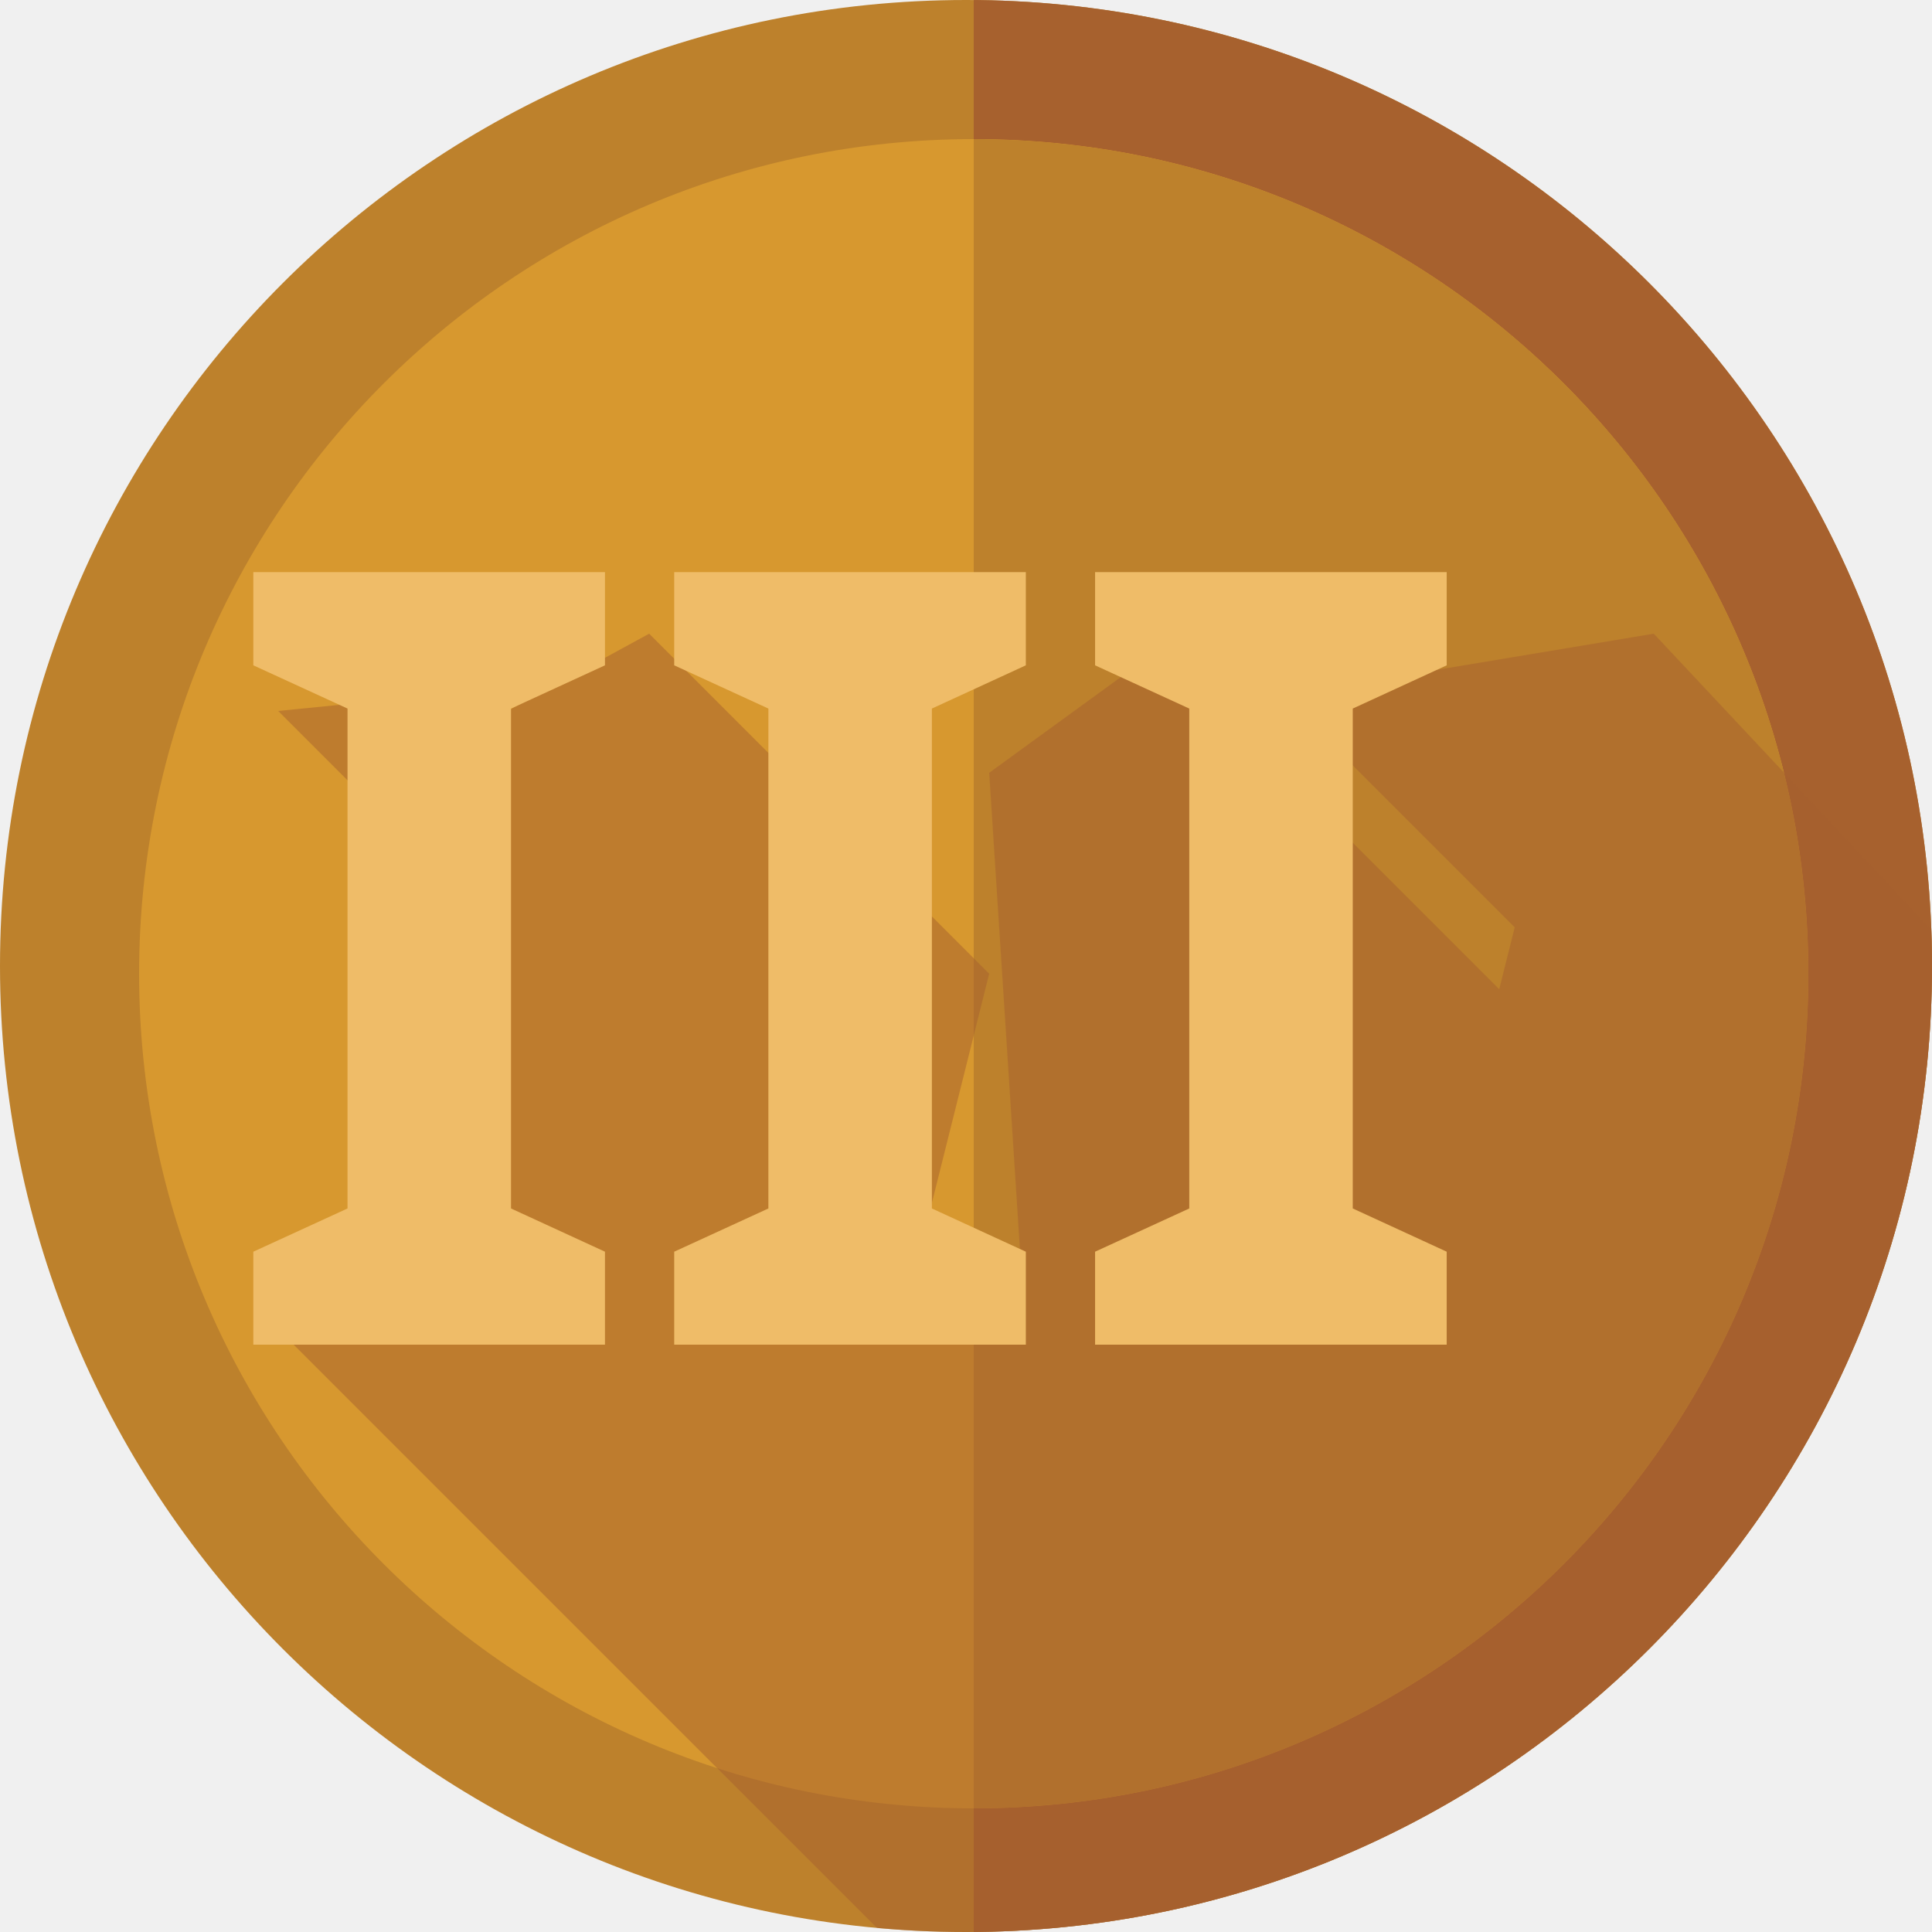
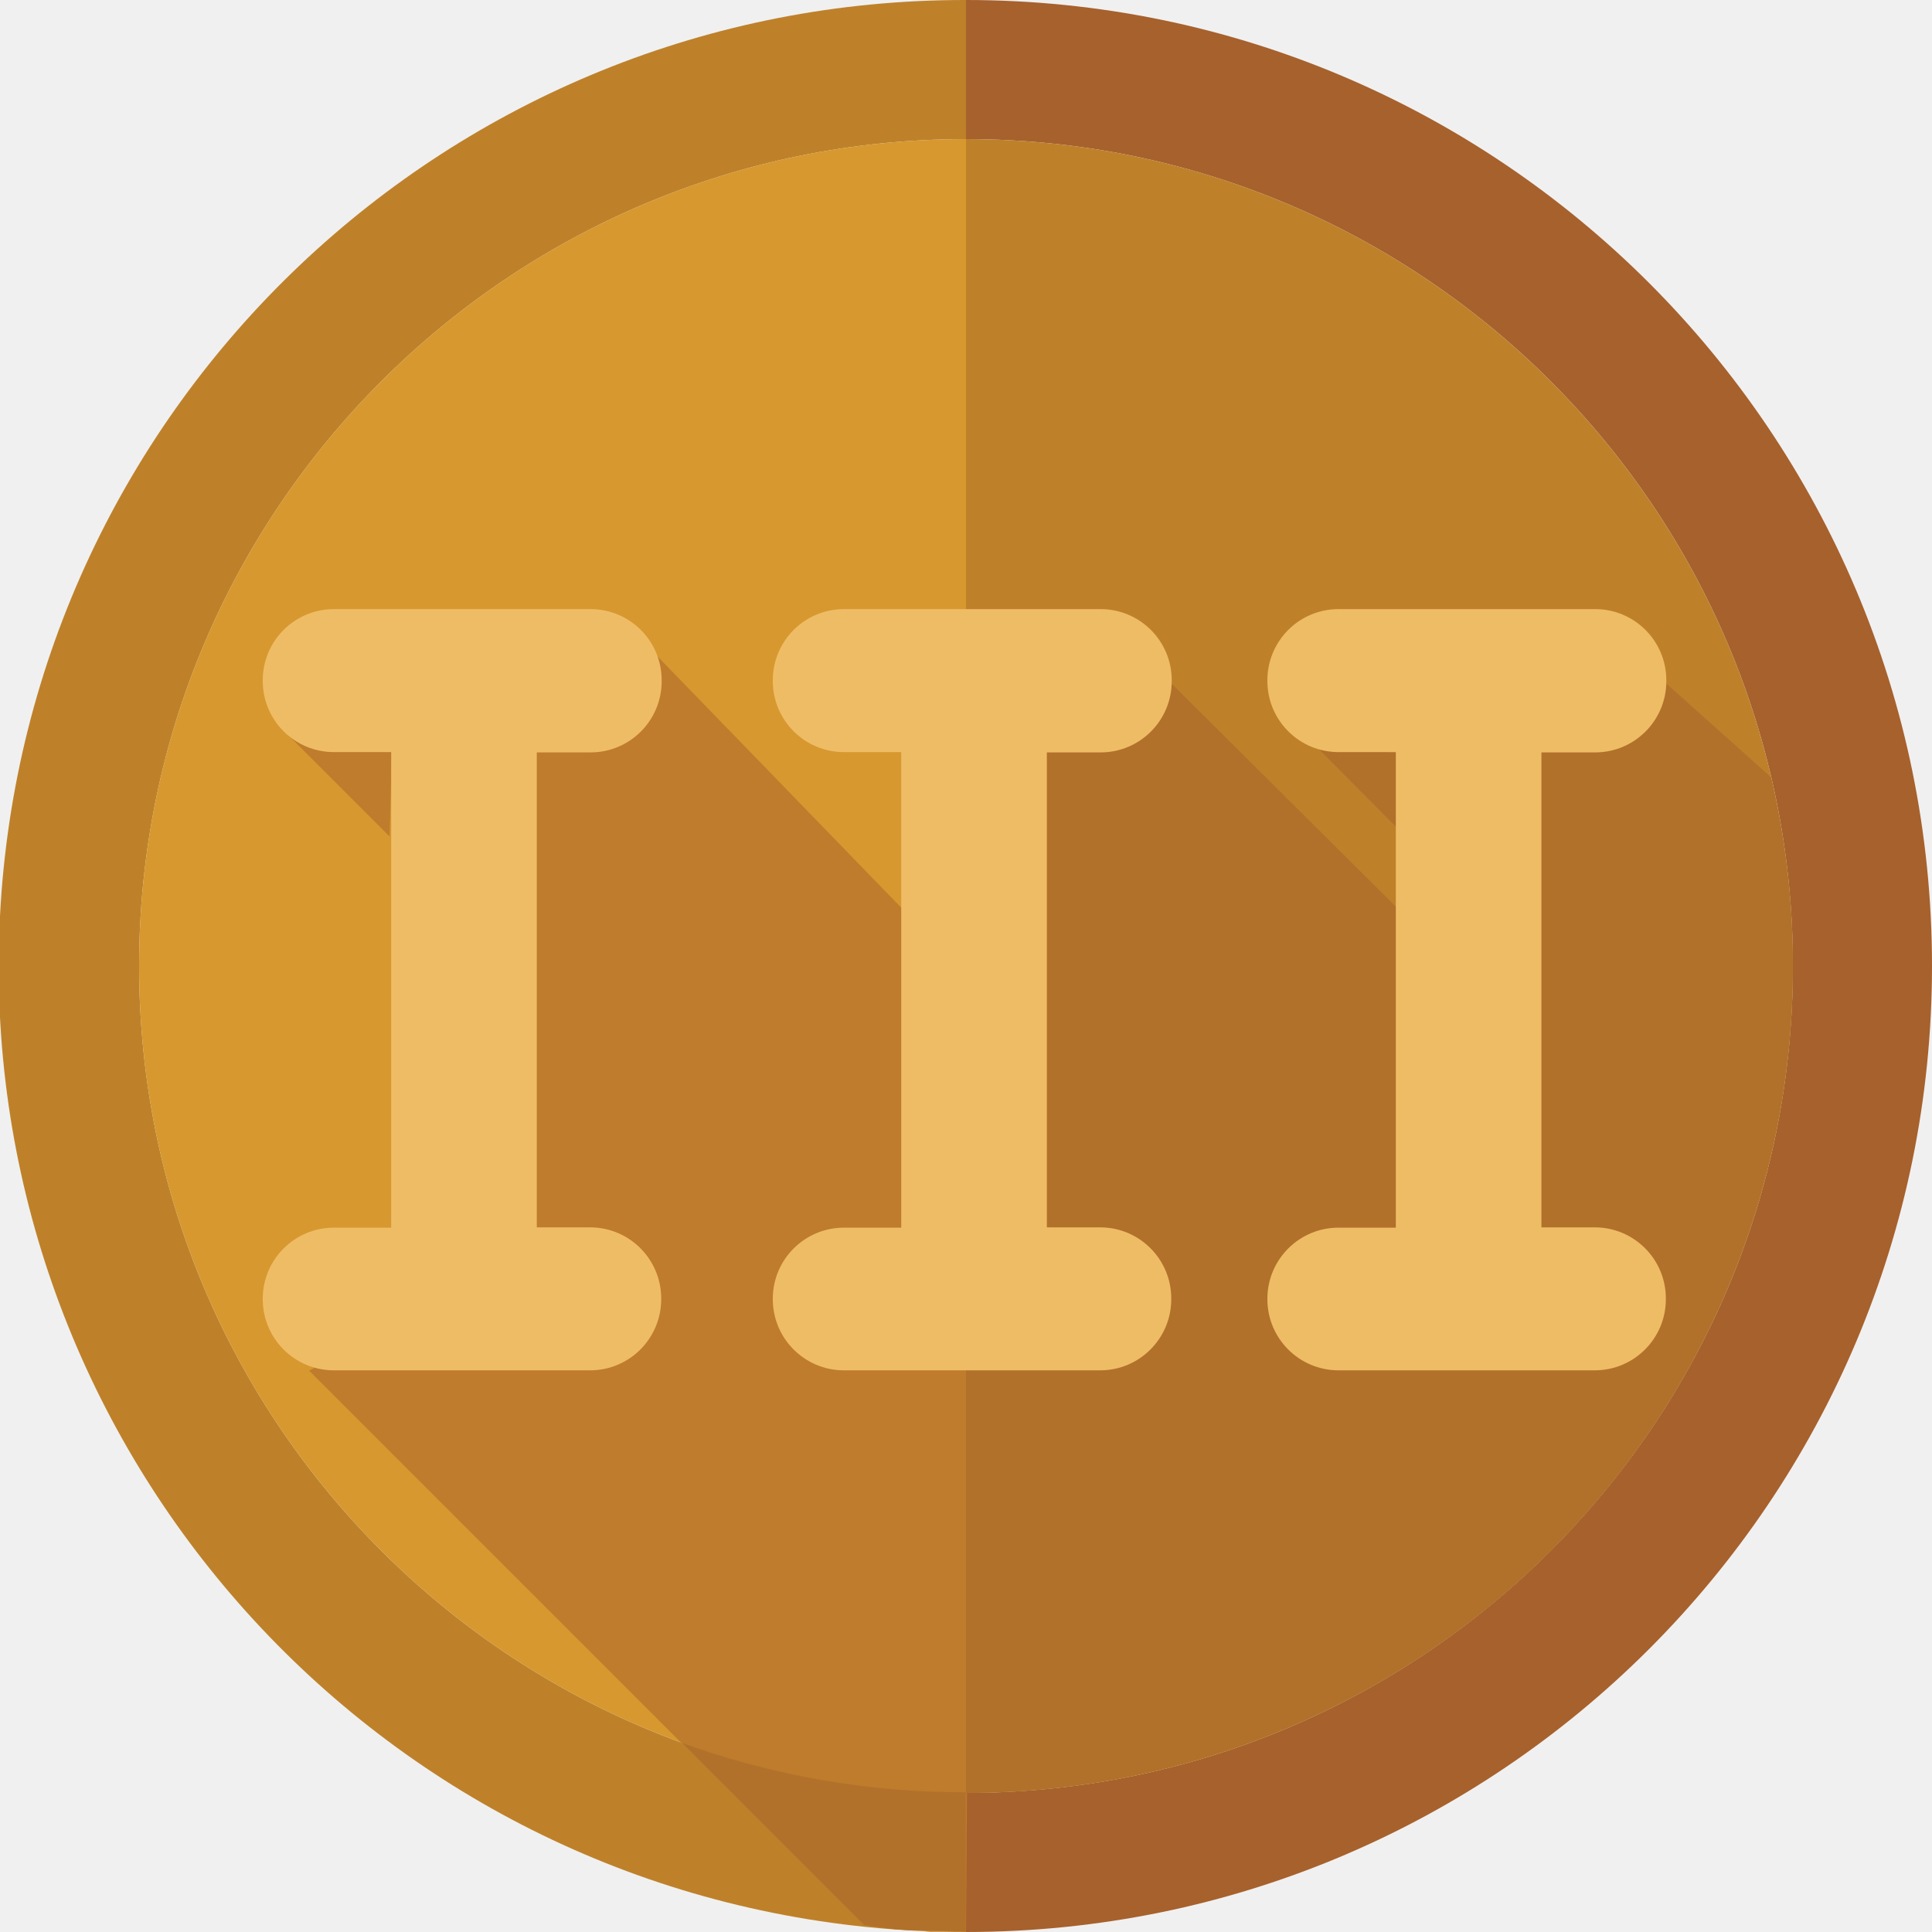
- <svg xmlns="http://www.w3.org/2000/svg" xmlns:xlink="http://www.w3.org/1999/xlink" width="125px" height="125px" viewBox="0 0 125 125" version="1.1">
+ <svg xmlns="http://www.w3.org/2000/svg" id="Layer_1" data-name="Layer 1" viewBox="0 0 125 125">
  <defs>
-     <circle id="path-1" cx="62.5" cy="62.5" r="62.5" />
-     <circle id="path-3" cx="54" cy="54" r="54" />
-     <circle id="path-5" cx="62.5" cy="62.5" r="62.5" />
+     <style>.cls-1{fill:none;}.cls-2{fill:#a7612d;}.cls-3{fill:#be812a;}.cls-4{fill:#d7982f;}.cls-5{fill:#be7c2c;}.cls-6{fill:#b1712a;}.cls-7{fill:#efbc66;}</style>
  </defs>
-   <g id="Symbols" stroke="none" stroke-width="1" fill="none" fill-rule="evenodd">
-     <g id="medal-bronze-icon">
-       <g id="Rectangle-2">
-         <mask id="mask-2" fill="white">
-           <use xlink:href="#path-1" />
-         </mask>
-         <use id="Mask" fill="#BD812C" xlink:href="#path-1" />
-         <rect fill="#A7612E" mask="url(#mask-2)" x="63" y="-4" width="62" height="144" />
-       </g>
-       <g id="Rectangle" transform="translate(9, 9)">
-         <mask id="mask-4" fill="white">
-           <use xlink:href="#path-3" />
-         </mask>
-         <use id="Mask" fill="#D7982F" xlink:href="#path-3" />
-         <rect fill="#BD812C" style="mix-blend-mode: darken;" mask="url(#mask-4)" x="54" y="-8" width="59" height="126" />
-       </g>
-       <mask id="mask-6" fill="white">
-         <use xlink:href="#path-5" />
-       </mask>
-       <g id="Mask" />
-       <path d="M107,41 L137,73 L94.717,129 L61,129 L19,87 C24.619,85.762 27.952,83.762 29,81 C30.048,78.238 30.381,70.571 30,58 L18,46 L28,45 L31,47 L42,41 C56.667,55.667 64,63 64,63 C64,63 62.333,69.667 59,83 C63.667,81.667 66,81 66,81 C66,81 64,50 64,50 C64,50 75,42 75,42 C74.333,41.333 81.667,48.667 97,64 L98,60 L83,45 L107,41 Z" id="Path-2" fill-opacity="0.5" fill="#A7612E" mask="url(#mask-6)" />
-       <text id="III" mask="url(#mask-6)" font-family="ChalkboardSE-Bold, Chalkboard SE" font-size="70" font-weight="bold" fill="#EFBC68">
-         <tspan x="14.155" y="87">III</tspan>
-       </text>
-     </g>
-   </g>
+   <path class="cls-1" d="M9,62.5A53.5,53.5,0,0,0,62.5,116V9A53.5,53.5,0,0,0,9,62.5Z" />
+   <path class="cls-1" d="M116,62.5A53.5,53.5,0,0,0,62.5,9V116A53.5,53.5,0,0,0,116,62.5Z" />
+   <path class="cls-2" d="M62.5,0V9a53.5,53.5,0,0,1,0,107v9a62.5,62.5,0,0,0,0-125Z" />
+   <path class="cls-3" d="M9,62.5A53.5,53.5,0,0,1,62.5,9V0a62.5,62.5,0,0,0-6.4,124.68,63.23,63.23,0,0,0,6.4.32v-9A53.5,53.5,0,0,1,9,62.5Z" />
+   <path class="cls-3" d="M62.5,9V116a53.5,53.5,0,0,0,0-107Z" />
+   <path class="cls-4" d="M9,62.5A53.5,53.5,0,0,0,62.5,116V9A53.5,53.5,0,0,0,9,62.5Z" />
+   <polygon class="cls-5" points="18.46 47.37 25.21 54.12 25.37 47.79 18.46 47.37" />
+   <line class="cls-1" x1="74.91" y1="42.66" x2="90.21" y2="57.96" />
+   <polyline class="cls-1" points="107.73 43.18 114.97 50.42 107.81 44.02 95.96 43.18 95.96 56.96 95.96 64.06 75.81 44.02 62.5 44.18 62.5 125" />
+   <path class="cls-5" d="M55.92,124.55l2.12.29.81,0-1.13-.09Z" />
+   <path class="cls-5" d="M60.26,125l2.24,0c-1,0-1.91,0-2.86-.07Z" />
+   <path class="cls-5" d="M29.92,43.38V83.61L20,88.68l24.08,24.08A53.4,53.4,0,0,0,62.5,116v9l.42-61.52L41.24,41.13Z" />
+   <polygon class="cls-5" points="58.86 124.89 59.64 124.93 59.64 124.93 58.86 124.89 58.86 124.89" />
+   <path class="cls-6" d="M44.13,112.76l11.79,11.79,1.8.25,1.13.09.78,0c.95,0,1.9.07,2.86.07v-9A53.4,53.4,0,0,1,44.13,112.76Z" />
+   <polygon class="cls-6" points="85.35 48.49 90.39 53.56 90.35 48.68 85.35 48.49" />
+   <polyline class="cls-1" points="62.92 63 41.24 41.13 58.07 57.96" />
+   <path class="cls-7" d="M38.22,48.68a4.6,4.6,0,0,0,4.59-4.59V44a4.6,4.6,0,0,0-4.59-4.59H21.63A4.6,4.6,0,0,0,17,44v.07a4.6,4.6,0,0,0,4.59,4.59h3.72V79.43H21.63A4.6,4.6,0,0,0,17,84v.07a4.6,4.6,0,0,0,4.59,4.59h16.6a4.6,4.6,0,0,0,4.59-4.59V84a4.6,4.6,0,0,0-4.59-4.59H34.73V48.68Z" />
+   <path class="cls-6" d="M114.74,50.42l-.16-.16v0Z" />
+   <path class="cls-6" d="M114.58,50.28l-7-6.26-11.85-.84V64.05L75.57,44l-13.07.15V116a53.48,53.48,0,0,0,52.08-65.72Z" />
+   <path class="cls-7" d="M71.22,48.68a4.6,4.6,0,0,0,4.59-4.59V44a4.6,4.6,0,0,0-4.59-4.59H54.63A4.6,4.6,0,0,0,50,44v.07a4.6,4.6,0,0,0,4.59,4.59h3.72V79.43H54.63A4.6,4.6,0,0,0,50,84v.07a4.6,4.6,0,0,0,4.59,4.59h16.6a4.6,4.6,0,0,0,4.59-4.59V84a4.6,4.6,0,0,0-4.59-4.59H67.73V48.68Z" />
+   <path class="cls-7" d="M103.22,48.68a4.6,4.6,0,0,0,4.59-4.59V44a4.6,4.6,0,0,0-4.59-4.59H86.63A4.6,4.6,0,0,0,82,44v.07a4.6,4.6,0,0,0,4.59,4.59h3.72V79.43H86.63A4.6,4.6,0,0,0,82,84v.07a4.6,4.6,0,0,0,4.59,4.59h16.6a4.6,4.6,0,0,0,4.59-4.59V84a4.6,4.6,0,0,0-4.59-4.59H99.73V48.68Z" />
</svg>
